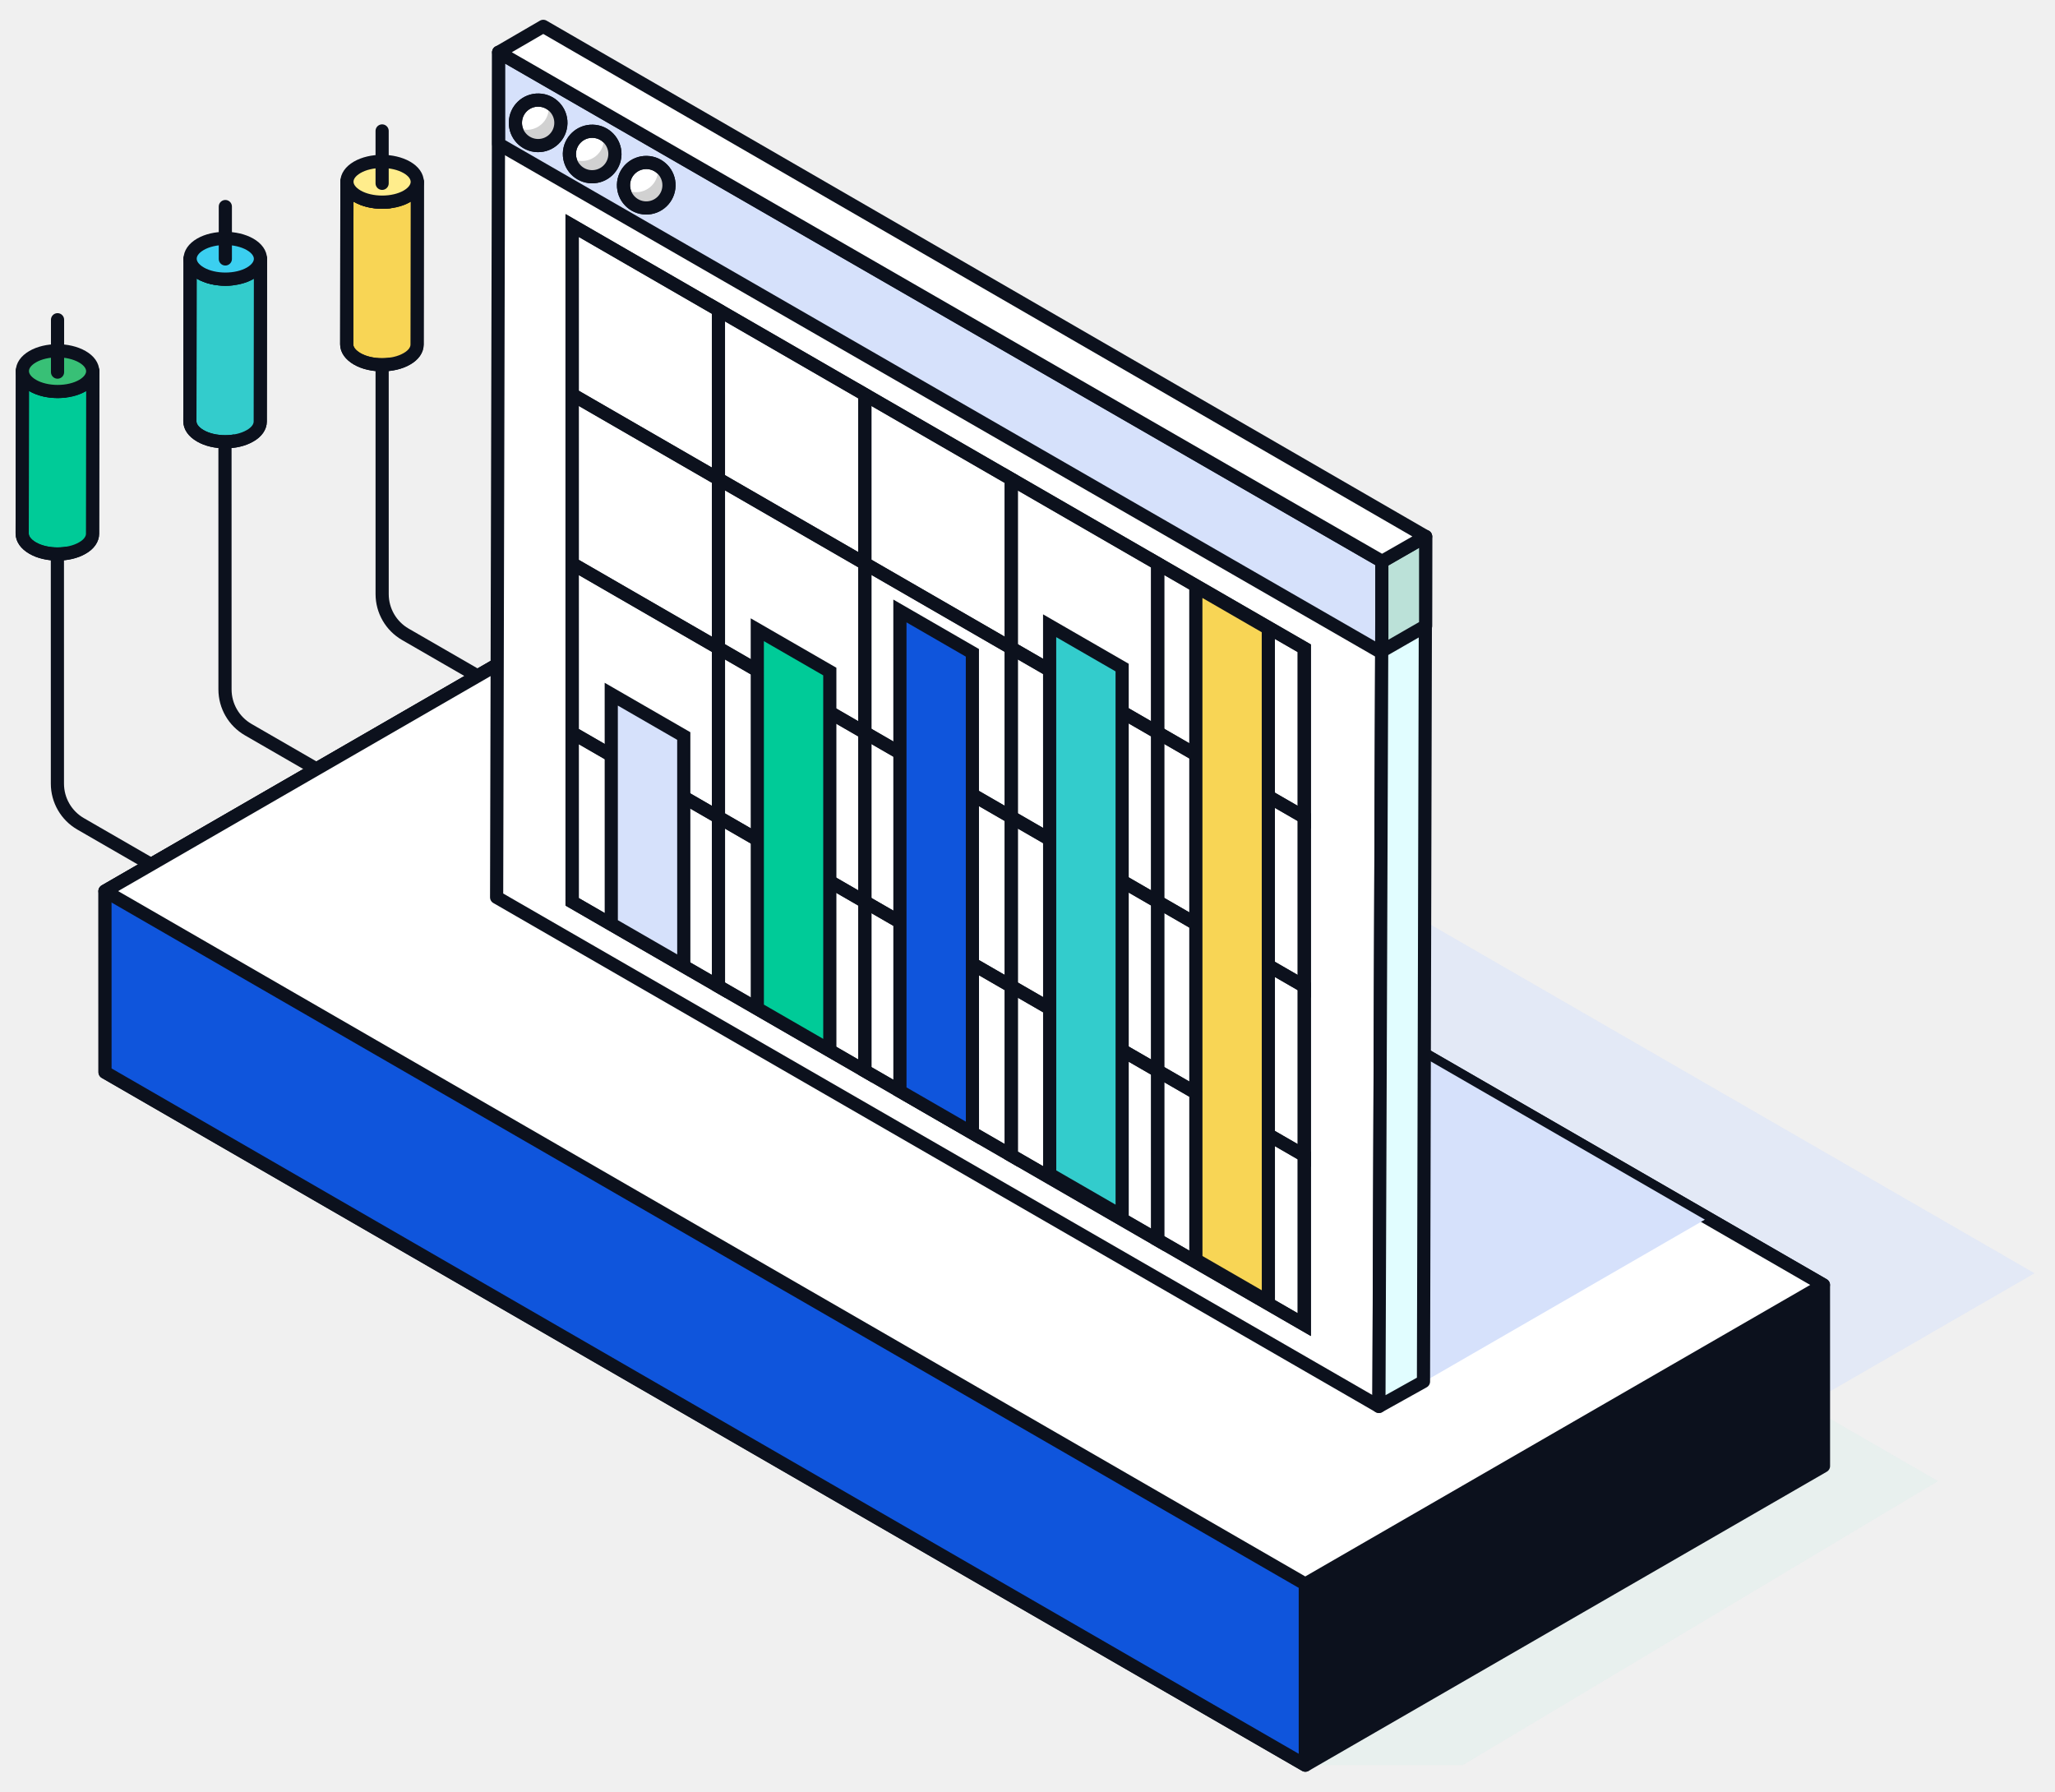
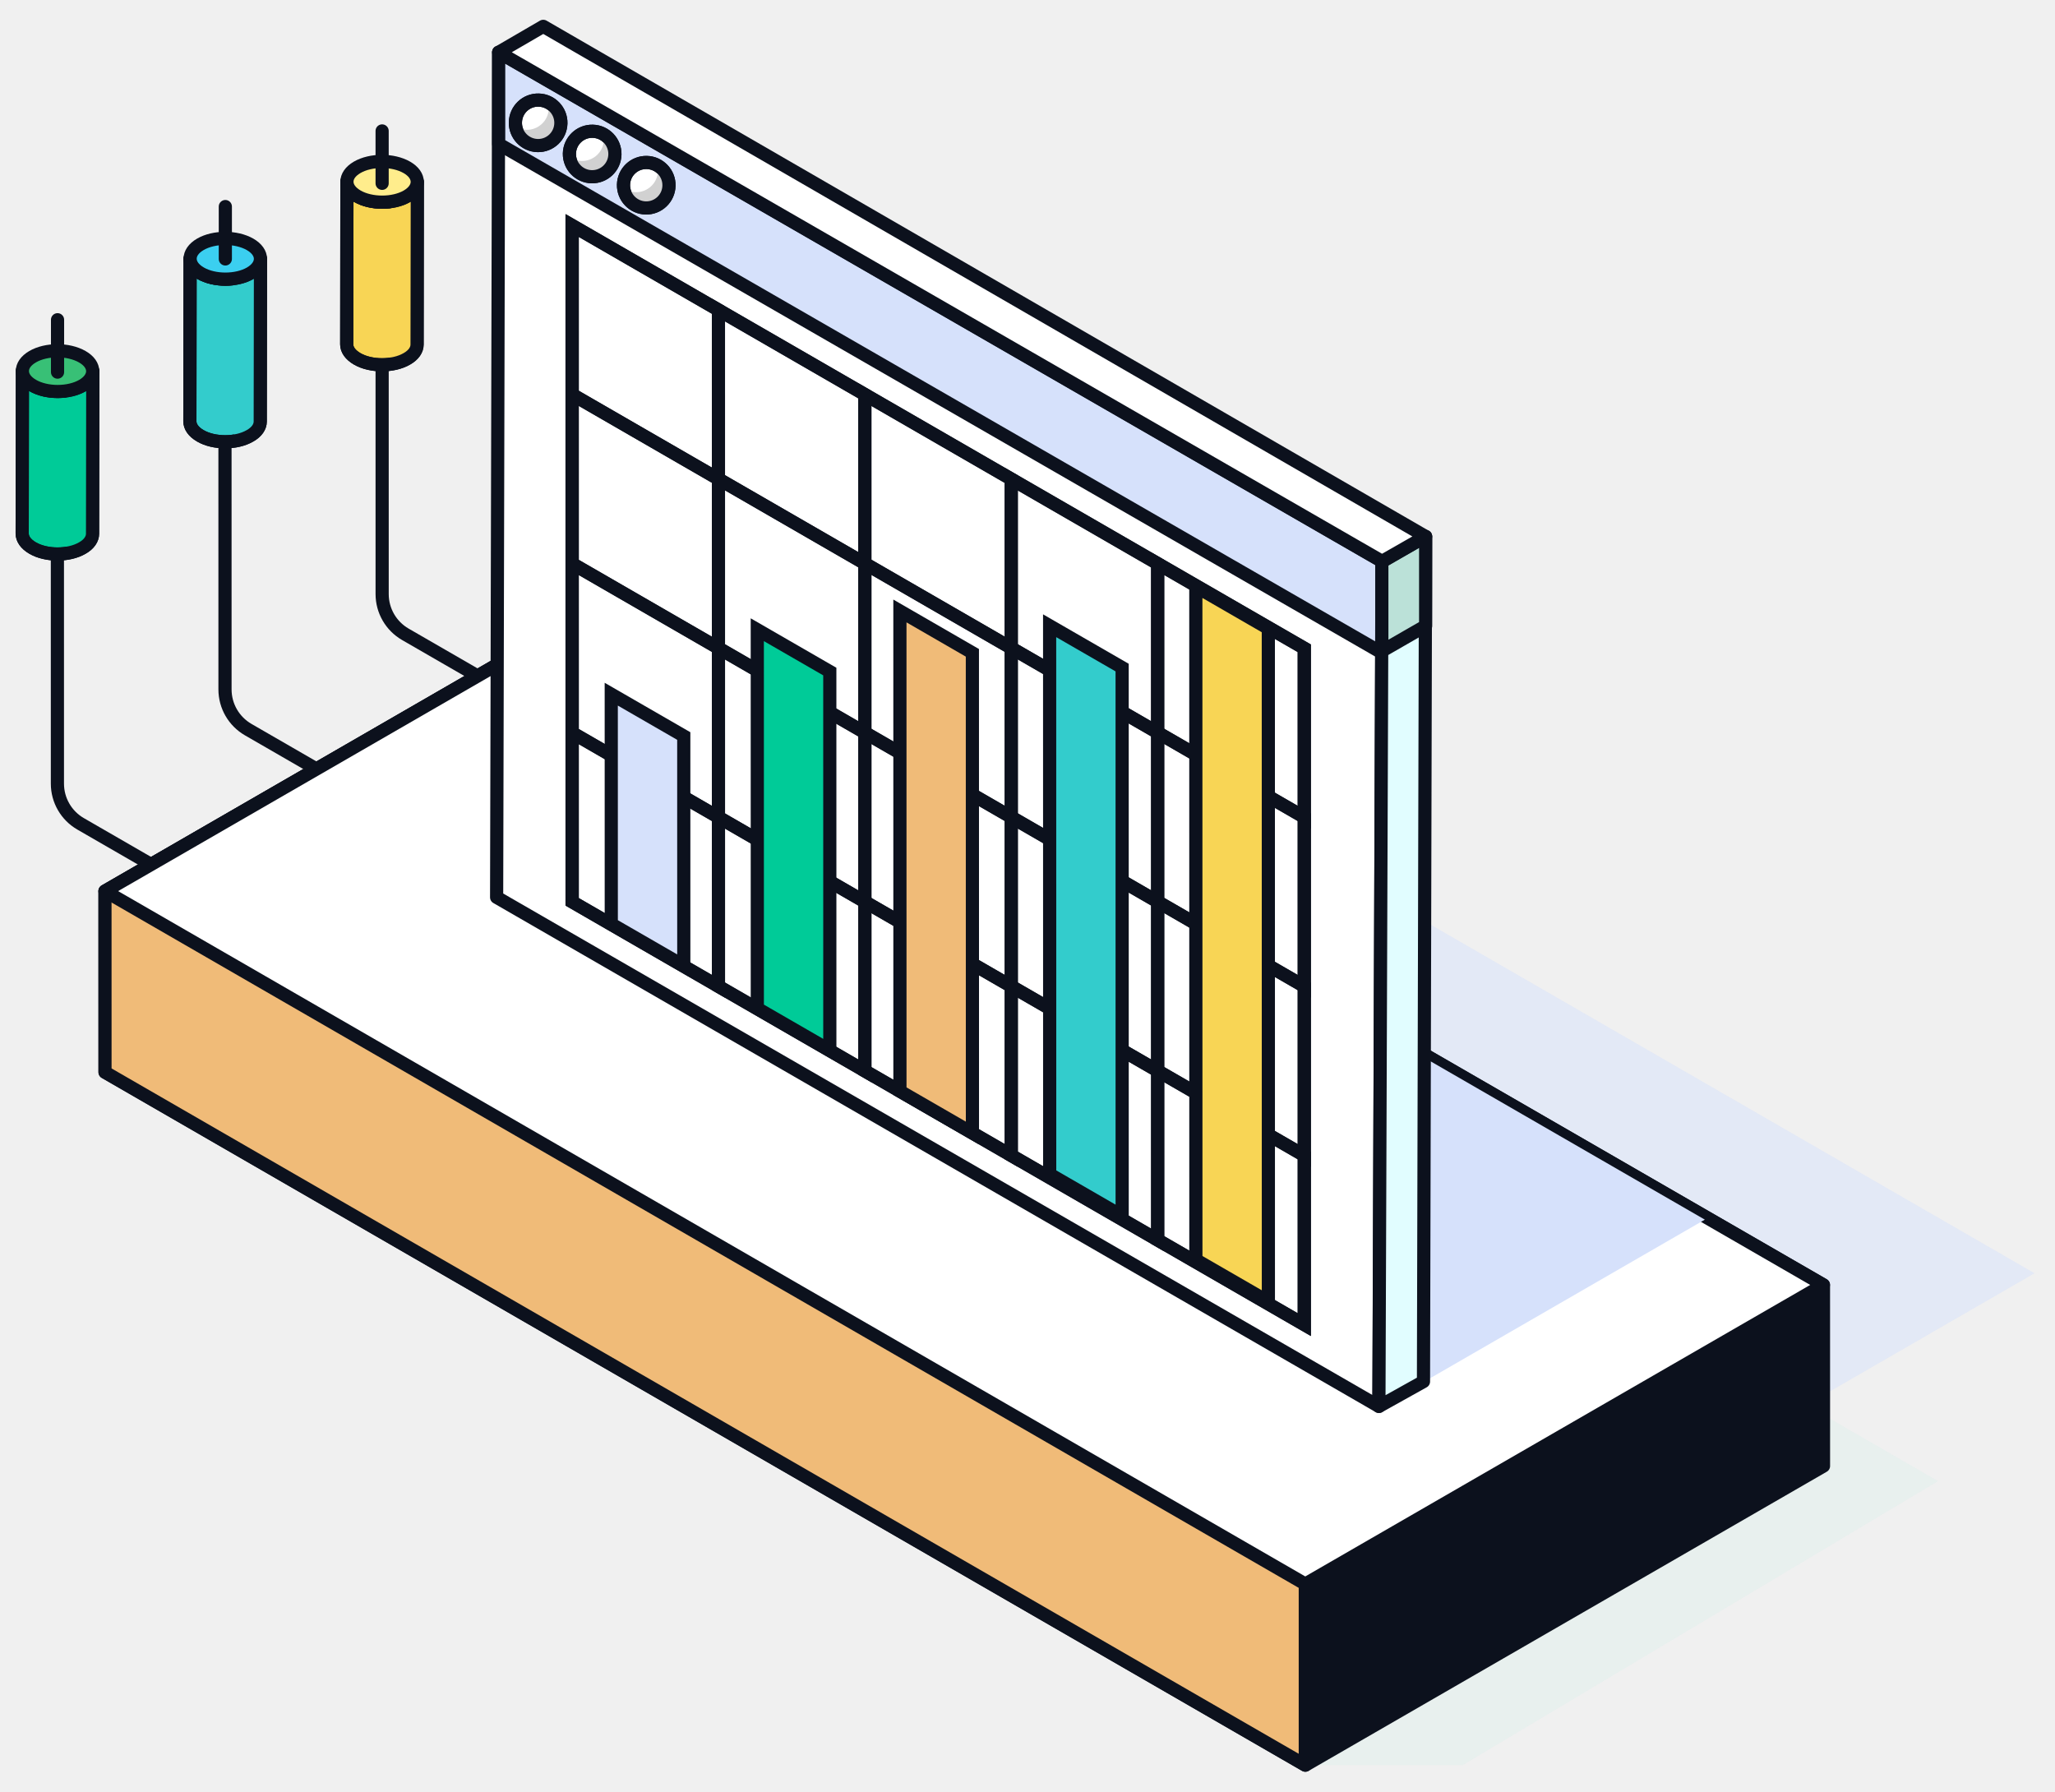
<svg xmlns="http://www.w3.org/2000/svg" width="78" height="68" viewBox="0 0 78 68" fill="none">
  <path opacity="0.5" d="M77.224 48.327L59.635 58.482L26.026 39.082L43.615 28.927L77.224 48.327Z" fill="#D6E1FB" />
  <path opacity="0.5" d="M22.067 26.487L73.564 56.216L55.516 67L49.574 67L4.24 40.812L22.067 26.487Z" fill="#E0EFEC" />
  <path d="M2.178 15.717L2.179 29.744C2.179 30.373 2.514 30.954 3.059 31.269L12.493 36.715" stroke="#0C111D" stroke-width="0.5" />
  <path d="M3.522 14.087L3.513 20.258C3.513 20.457 3.384 20.655 3.125 20.801C2.608 21.103 1.755 21.103 1.238 20.801C0.971 20.646 0.842 20.448 0.842 20.25L0.85 14.078C0.85 14.277 0.98 14.475 1.247 14.63C1.772 14.931 2.617 14.931 3.134 14.63C3.392 14.483 3.522 14.285 3.522 14.087Z" fill="#00CB98" stroke="#0C111D" stroke-width="0.5" stroke-linejoin="round" />
  <path d="M3.507 20.262L3.515 14.092C3.515 14.289 3.386 14.487 3.128 14.633C2.954 14.734 2.744 14.802 2.521 14.835V21.005C2.741 20.971 2.949 20.904 3.119 20.805C3.378 20.658 3.507 20.46 3.507 20.262Z" fill="#00CB98" />
  <path d="M3.522 14.087L3.513 20.258C3.513 20.457 3.384 20.655 3.125 20.801C2.608 21.103 1.755 21.103 1.238 20.801C0.971 20.646 0.842 20.448 0.842 20.25L0.85 14.078C0.85 14.277 0.98 14.475 1.247 14.63C1.772 14.931 2.617 14.931 3.134 14.63C3.392 14.483 3.522 14.285 3.522 14.087Z" stroke="#0C111D" stroke-width="0.5" stroke-linejoin="round" />
  <path d="M3.123 13.54C3.649 13.841 3.649 14.332 3.132 14.634C2.615 14.935 1.762 14.935 1.245 14.634C0.719 14.332 0.719 13.841 1.236 13.54C1.753 13.238 2.598 13.238 3.123 13.54Z" fill="#38C076" stroke="#0C111D" stroke-width="0.5" stroke-linejoin="round" />
  <path d="M2.184 14.124V12.136" stroke="#0C111D" stroke-width="0.5" stroke-linecap="round" />
  <path d="M8.539 12.141L8.54 26.168C8.54 26.797 8.876 27.378 9.421 27.693L18.855 33.14" stroke="#0C111D" stroke-width="0.5" />
  <path d="M14.504 8.523L14.505 22.55C14.505 23.179 14.841 23.76 15.385 24.075L24.819 29.521" stroke="#0C111D" stroke-width="0.5" />
  <path d="M15.84 6.905L15.831 13.077C15.831 13.275 15.702 13.473 15.444 13.619C14.926 13.921 14.073 13.921 13.556 13.619C13.29 13.464 13.16 13.266 13.16 13.068L13.168 6.896C13.168 7.095 13.298 7.293 13.565 7.448C14.091 7.75 14.935 7.75 15.452 7.448C15.711 7.301 15.84 7.103 15.84 6.905Z" fill="#F8D555" stroke="#0C111D" stroke-width="0.5" stroke-linejoin="round" />
  <path d="M15.825 13.076L15.834 6.906C15.833 7.104 15.704 7.302 15.446 7.448C15.273 7.549 15.063 7.616 14.84 7.65V13.819C15.059 13.786 15.267 13.719 15.438 13.619C15.696 13.473 15.825 13.275 15.825 13.076Z" fill="#F8D555" />
  <path d="M15.84 6.905L15.831 13.077C15.831 13.275 15.702 13.473 15.444 13.619C14.926 13.921 14.073 13.921 13.556 13.619C13.29 13.464 13.16 13.266 13.16 13.068L13.168 6.896C13.168 7.095 13.298 7.293 13.565 7.448C14.091 7.75 14.935 7.75 15.452 7.448C15.711 7.301 15.84 7.103 15.84 6.905Z" stroke="#0C111D" stroke-width="0.5" stroke-linejoin="round" />
  <path d="M15.442 6.352C15.968 6.654 15.968 7.145 15.45 7.447C14.934 7.748 14.08 7.748 13.563 7.447C13.038 7.145 13.038 6.654 13.555 6.352C14.072 6.051 14.916 6.051 15.442 6.352Z" fill="#FFED8C" stroke="#0C111D" stroke-width="0.5" stroke-linejoin="round" />
  <path d="M14.504 6.958V4.97" stroke="#0C111D" stroke-width="0.5" stroke-linecap="round" />
  <path d="M9.887 9.827L9.878 15.998C9.878 16.197 9.749 16.395 9.49 16.541C8.974 16.843 8.12 16.843 7.603 16.541C7.336 16.386 7.207 16.188 7.207 15.99L7.215 9.818C7.215 10.017 7.345 10.215 7.612 10.37C8.137 10.671 8.982 10.671 9.499 10.37C9.758 10.223 9.887 10.025 9.887 9.827Z" fill="#33CCCC" stroke="#0C111D" stroke-width="0.5" stroke-linejoin="round" />
  <path d="M9.874 15.998L9.882 9.828C9.882 10.026 9.753 10.224 9.495 10.37C9.322 10.471 9.111 10.538 8.889 10.572V16.741C9.108 16.708 9.315 16.641 9.486 16.541C9.745 16.395 9.874 16.197 9.874 15.998Z" fill="#33CCCC" />
  <path d="M9.887 9.827L9.878 15.998C9.878 16.197 9.749 16.395 9.49 16.541C8.974 16.843 8.12 16.843 7.603 16.541C7.336 16.386 7.207 16.188 7.207 15.99L7.215 9.818C7.215 10.017 7.345 10.215 7.612 10.37C8.137 10.671 8.982 10.671 9.499 10.37C9.758 10.223 9.887 10.025 9.887 9.827Z" stroke="#0C111D" stroke-width="0.5" stroke-linejoin="round" />
  <path d="M9.491 9.274C10.016 9.576 10.016 10.067 9.499 10.369C8.982 10.67 8.129 10.67 7.612 10.369C7.086 10.067 7.086 9.576 7.604 9.274C8.121 8.973 8.965 8.973 9.491 9.274Z" fill="#3BCFF0" stroke="#0C111D" stroke-width="0.5" stroke-linejoin="round" />
  <path d="M8.553 9.828V7.84" stroke="#0C111D" stroke-width="0.5" stroke-linecap="round" />
  <path d="M69.212 48.77L23.654 22.469L3.988 33.822L3.989 40.695L49.547 66.996L69.213 55.643L69.212 48.77Z" fill="#0C111D" stroke="#0C111D" stroke-width="0.5" stroke-linejoin="round" />
-   <path d="M49.544 37.419L23.65 22.471L3.984 33.824L3.985 40.697L49.544 66.998V37.419Z" fill="#0F55DC" stroke="#0C111D" stroke-width="0.5" stroke-linejoin="round" />
+   <path d="M49.544 37.419L23.65 22.471L3.984 33.824L3.985 40.697L49.544 66.998V37.419Z" fill="#F0BB78" stroke="#0C111D" stroke-width="0.5" stroke-linejoin="round" />
  <path d="M69.209 48.772L23.65 22.471L3.985 33.824L49.544 60.125L69.209 48.772Z" fill="white" />
  <path d="M69.209 48.772L23.65 22.471L3.985 33.824L49.544 60.125L69.209 48.772Z" fill="white" />
  <path d="M55.762 52.66L17.25 30.427L7.675 35.955L46.187 58.188L55.762 52.66Z" fill="#E0EFEC" />
  <path d="M23.65 22.469L69.209 48.77L49.543 60.123L3.984 33.822L23.65 22.469Z" fill="white" stroke="#0C111D" stroke-width="0.5" stroke-linejoin="round" />
  <path d="M64.709 46.292L54.008 52.47L20.399 33.07L31.101 26.891L64.709 46.292Z" fill="#D6E1FB" />
  <path d="M18.928 1.985L18.85 34.058L52.34 53.38L52.458 21.307L18.928 1.985Z" fill="white" stroke="#0C111D" stroke-width="0.5" stroke-linejoin="round" />
  <path d="M18.928 1.985V5.466L52.457 24.781V21.307L18.928 1.985Z" fill="#D6E1FB" stroke="#0C111D" stroke-width="0.5" stroke-linejoin="round" />
  <path d="M52.338 53.381L54.03 52.437L54.109 20.364L52.456 21.308L52.338 53.381Z" fill="#E1FDFF" stroke="#0C111D" stroke-width="0.5" stroke-linejoin="round" />
  <path d="M54.112 23.756V20.364L52.449 21.322V24.713L54.112 23.756Z" fill="#BBE1D8" stroke="#0C111D" stroke-width="0.5" stroke-linejoin="round" />
  <path d="M52.457 21.306L54.11 20.362L20.62 1L18.928 1.984L52.457 21.306Z" fill="white" stroke="#0C111D" stroke-width="0.5" stroke-linejoin="round" />
  <path d="M24.509 7.893C24.032 7.881 23.655 7.486 23.666 7.009C23.677 6.532 24.073 6.155 24.55 6.167C25.026 6.178 25.404 6.573 25.392 7.05C25.381 7.527 24.985 7.904 24.509 7.893Z" fill="white" stroke="#0C111D" stroke-width="0.5" stroke-linejoin="round" />
  <path d="M24.13 7.295C24.561 7.305 24.962 6.961 24.973 6.491C24.975 6.412 24.977 6.334 24.938 6.293C25.209 6.457 25.399 6.736 25.392 7.05C25.381 7.521 24.979 7.904 24.508 7.893C24.077 7.882 23.77 7.561 23.701 7.167C23.817 7.248 23.973 7.291 24.13 7.295Z" fill="#D1D1D1" />
  <path d="M24.509 7.893C24.032 7.881 23.655 7.486 23.666 7.009C23.677 6.532 24.073 6.155 24.55 6.167C25.026 6.178 25.404 6.573 25.392 7.05C25.381 7.527 24.985 7.904 24.509 7.893Z" stroke="#0C111D" stroke-width="0.5" stroke-linejoin="round" />
  <path d="M22.456 6.708C21.98 6.697 21.602 6.301 21.613 5.824C21.625 5.348 22.021 4.97 22.497 4.982C22.974 4.993 23.351 5.388 23.34 5.865C23.328 6.342 22.933 6.719 22.456 6.708Z" fill="white" stroke="#0C111D" stroke-width="0.5" stroke-linejoin="round" />
  <path d="M22.078 6.11C22.509 6.12 22.909 5.776 22.921 5.306C22.923 5.227 22.924 5.149 22.886 5.109C23.157 5.272 23.346 5.551 23.339 5.865C23.328 6.336 22.927 6.719 22.456 6.708C22.024 6.698 21.718 6.376 21.648 5.982C21.765 6.063 21.92 6.106 22.078 6.11Z" fill="#D1D1D1" />
  <path d="M22.456 6.708C21.98 6.697 21.602 6.301 21.613 5.824C21.625 5.348 22.021 4.97 22.497 4.982C22.974 4.993 23.351 5.388 23.34 5.865C23.328 6.342 22.933 6.719 22.456 6.708Z" stroke="#0C111D" stroke-width="0.5" stroke-linejoin="round" />
  <path d="M20.405 5.525C19.928 5.513 19.551 5.118 19.563 4.641C19.574 4.165 19.969 3.787 20.446 3.799C20.923 3.81 21.3 4.205 21.289 4.682C21.277 5.159 20.882 5.536 20.405 5.525Z" fill="white" stroke="#0C111D" stroke-width="0.5" stroke-linejoin="round" />
  <path d="M19.985 4.927C20.417 4.937 20.817 4.593 20.829 4.123C20.83 4.044 20.832 3.966 20.794 3.926C21.065 4.089 21.254 4.368 21.247 4.682C21.236 5.153 20.834 5.536 20.363 5.525C19.932 5.514 19.626 5.193 19.557 4.799C19.712 4.881 19.867 4.924 19.985 4.927Z" fill="#D1D1D1" />
  <path d="M20.405 5.525C19.928 5.513 19.551 5.118 19.563 4.641C19.574 4.165 19.969 3.787 20.446 3.799C20.923 3.81 21.3 4.205 21.289 4.682C21.277 5.159 20.882 5.536 20.405 5.525Z" stroke="#0C111D" stroke-width="0.5" stroke-linejoin="round" />
  <path d="M27.27 37.436L21.713 34.227L21.712 8.558L27.269 11.767L27.27 37.436Z" stroke="#0C111D" stroke-width="0.5" />
  <path d="M32.827 40.647L27.27 37.438L27.269 11.769L32.826 14.978L32.827 40.647Z" stroke="#0C111D" stroke-width="0.5" />
  <path d="M38.386 43.858L32.828 40.649L32.827 14.979L38.385 18.188L38.386 43.858Z" stroke="#0C111D" stroke-width="0.5" />
  <path d="M43.94 47.065L38.383 43.856L38.382 18.186L43.939 21.395L43.94 47.065Z" stroke="#0C111D" stroke-width="0.5" />
  <path d="M49.501 50.275L43.943 47.066L43.942 21.397L49.5 24.606L49.501 50.275Z" stroke="#0C111D" stroke-width="0.5" />
  <path d="M49.51 43.861L49.51 50.278L21.723 34.233L21.722 27.816L49.51 43.861Z" stroke="#0C111D" stroke-width="0.5" />
  <path d="M49.51 37.442L49.51 43.859L21.723 27.815L21.722 21.398L49.51 37.442Z" stroke="#0C111D" stroke-width="0.5" />
  <path d="M49.51 31.02L49.51 37.438L21.723 21.393L21.722 14.976L49.51 31.02Z" stroke="#0C111D" stroke-width="0.5" />
  <path d="M49.51 24.604L49.51 31.022L21.723 14.977L21.722 8.56L49.51 24.604Z" stroke="#0C111D" stroke-width="0.5" />
  <path d="M23.201 26.348L25.953 27.936L25.954 36.658L23.202 35.07L23.201 26.348Z" fill="#D6E1FB" stroke="#0C111D" stroke-width="0.5" />
  <path d="M28.744 23.901L31.496 25.489L31.497 39.864L28.745 38.275L28.744 23.901Z" fill="#00CB98" stroke="#0C111D" stroke-width="0.5" />
-   <path d="M34.157 23.189L36.908 24.778L36.91 43.005L34.158 41.417L34.157 23.189Z" fill="#0F55DC" stroke="#0C111D" stroke-width="0.5" />
+   <path d="M34.157 23.189L36.908 24.778L36.91 43.005L34.158 41.417L34.157 23.189Z" fill="#F0BB78" stroke="#0C111D" stroke-width="0.5" />
  <path d="M39.84 23.75L42.592 25.338L42.593 46.156L39.842 44.567L39.84 23.75Z" fill="#33CCCC" stroke="#0C111D" stroke-width="0.5" />
  <path d="M45.389 22.263L48.141 23.852L48.143 49.406L45.391 47.817L45.389 22.263Z" fill="#F8D555" stroke="#0C111D" stroke-width="0.5" />
</svg>
